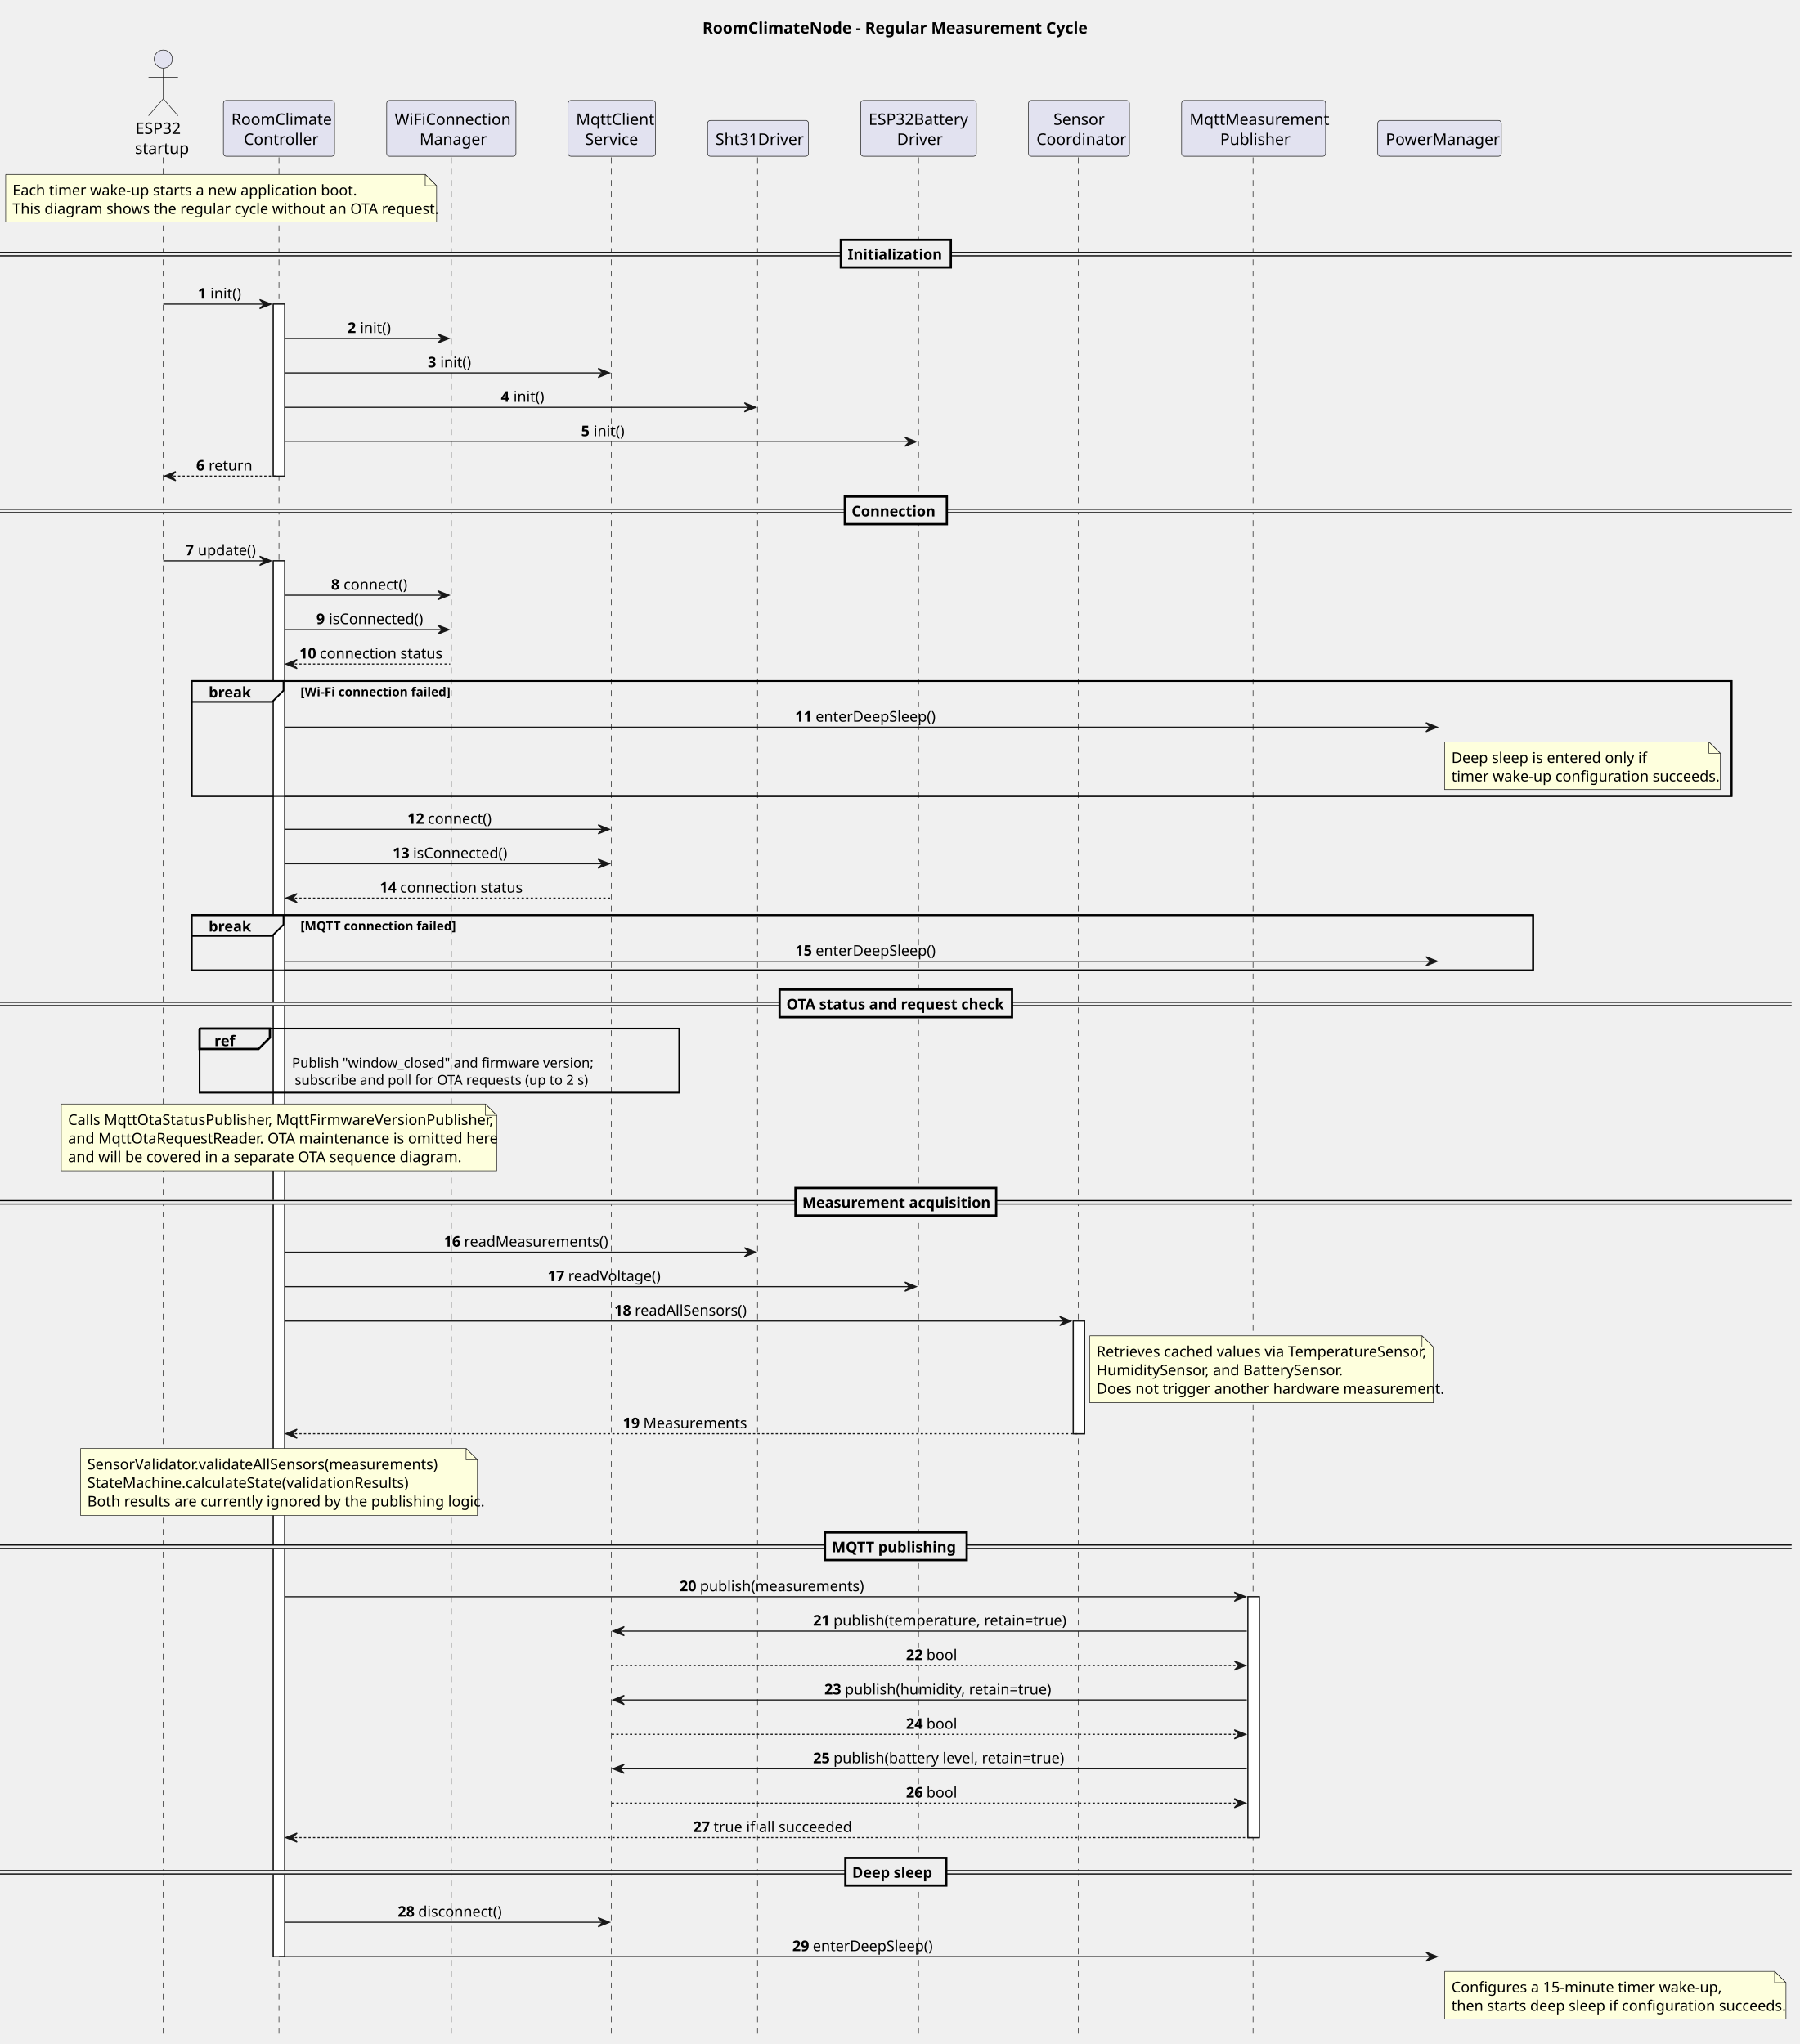
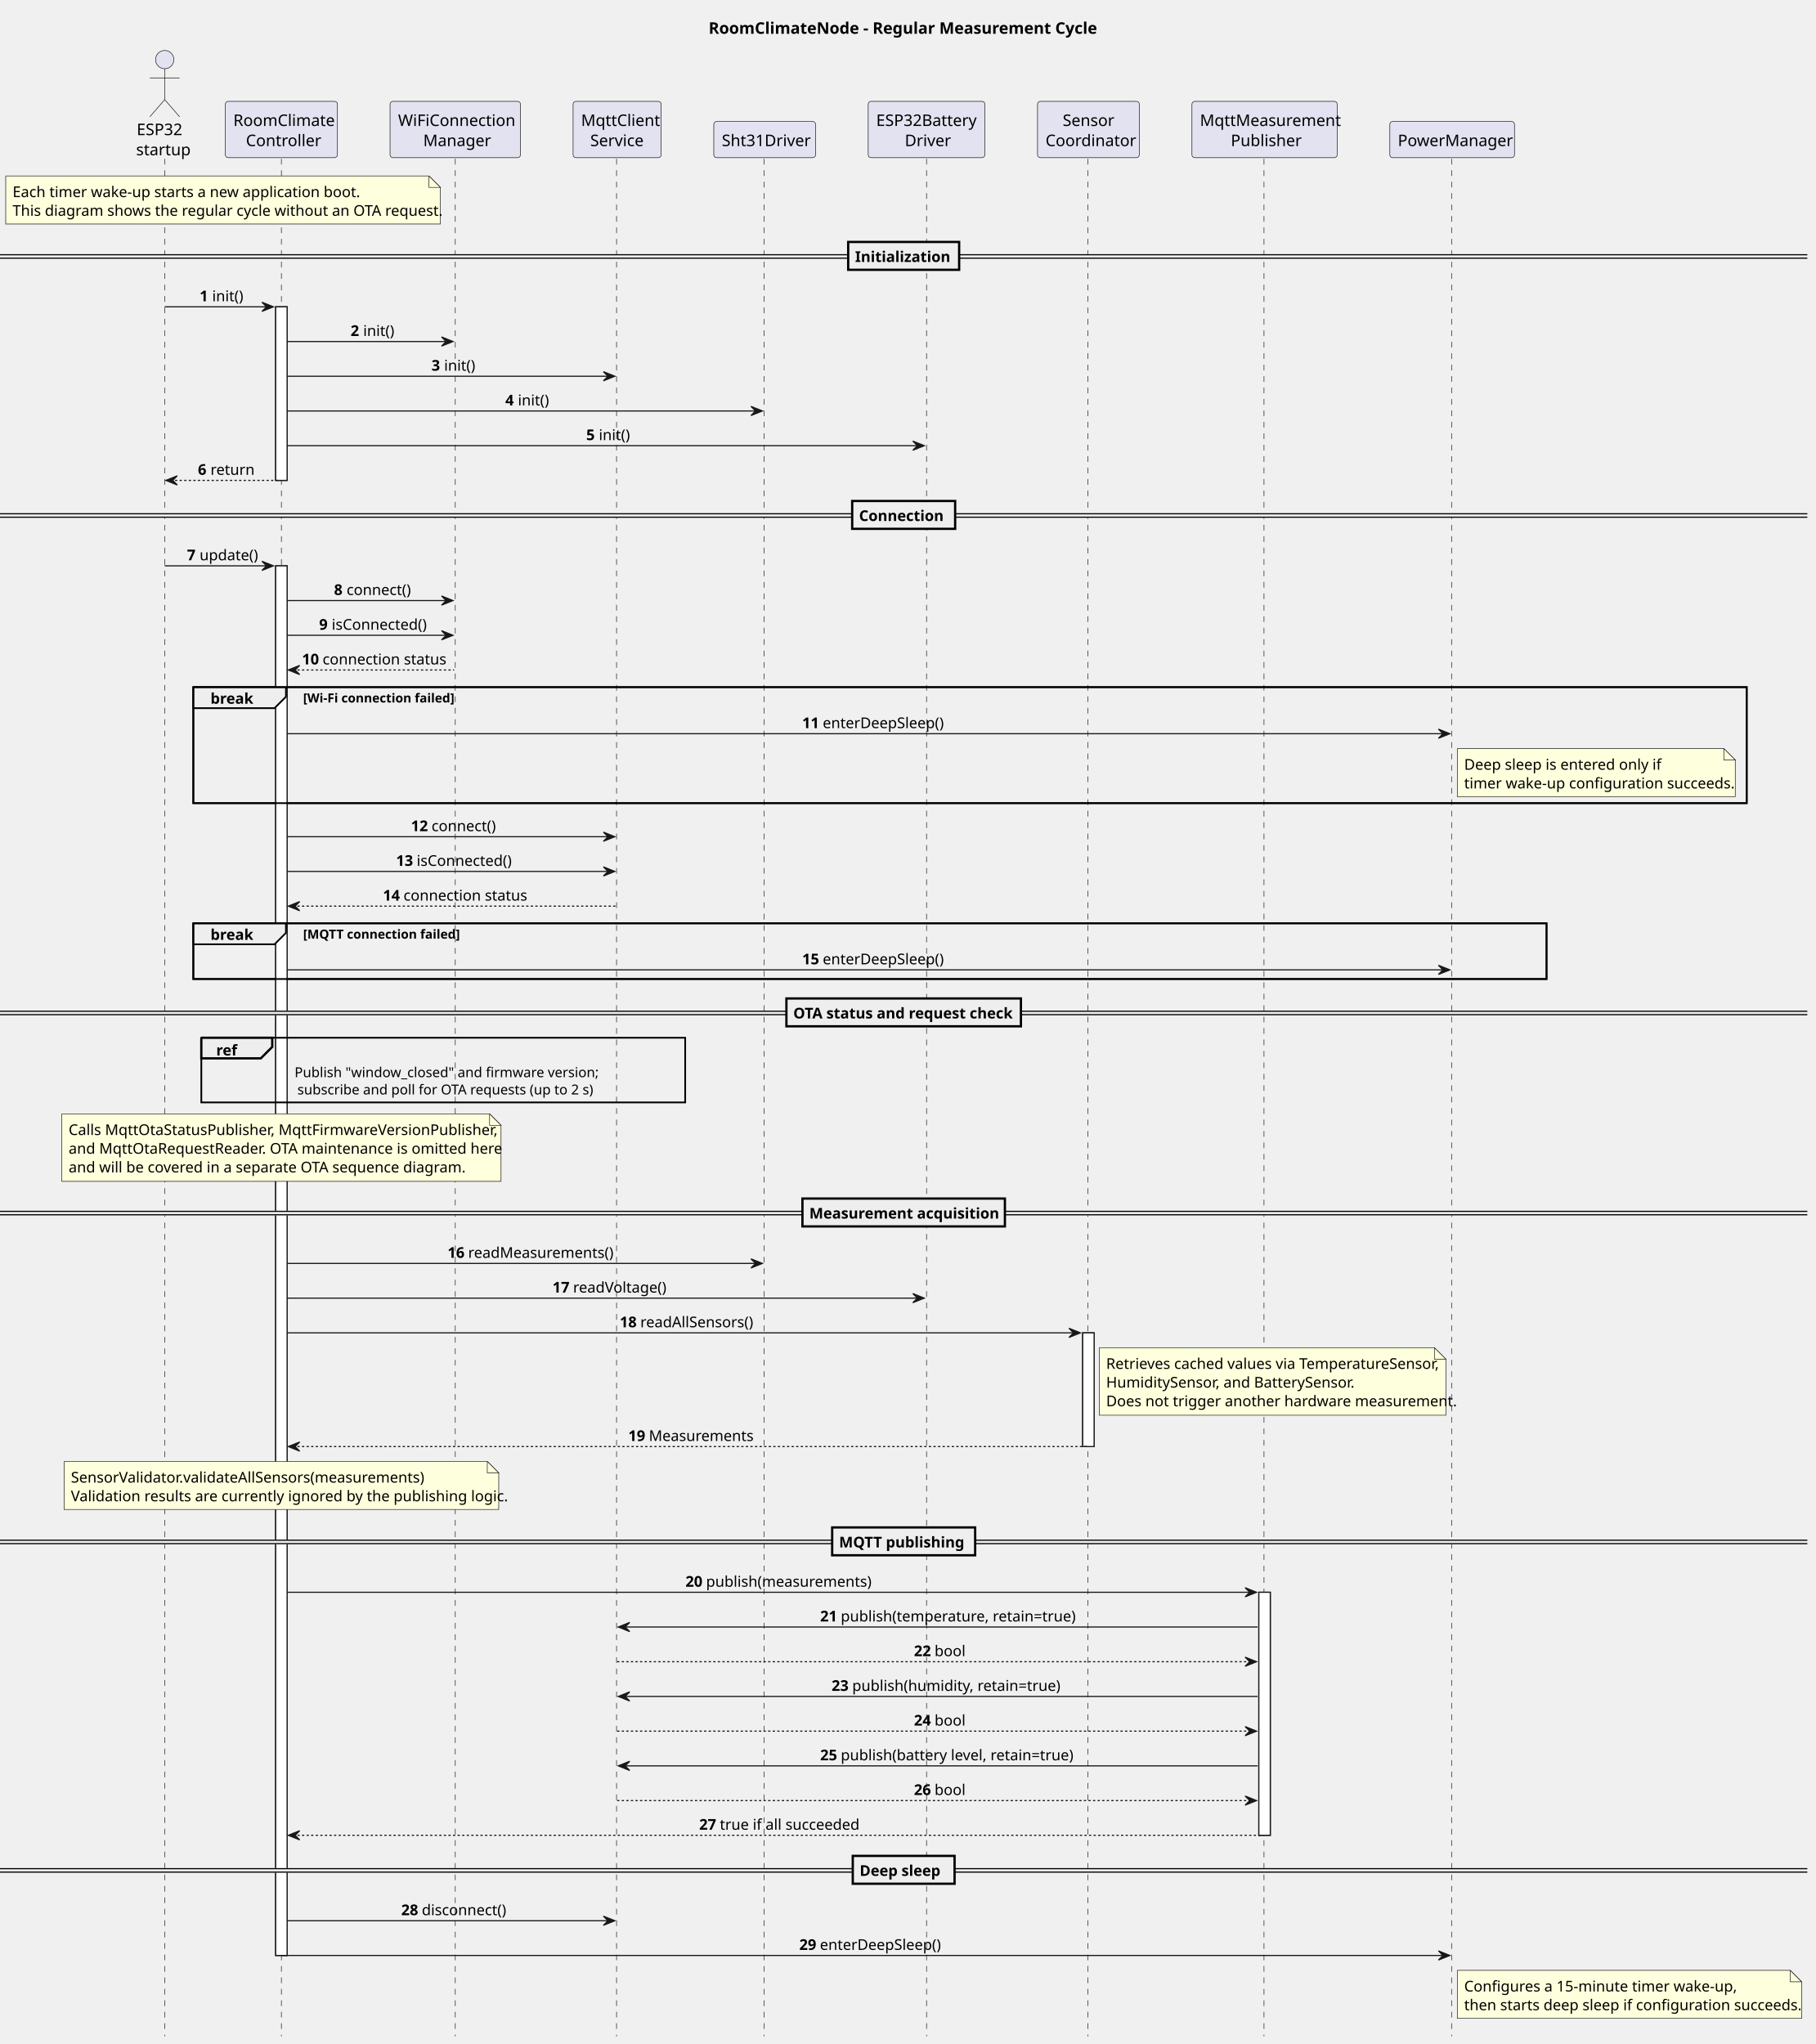
- <svg xmlns="http://www.w3.org/2000/svg" contentStyleType="text/css" height="1803px" preserveAspectRatio="none" style="width:1587px;height:1803px;background:#FFFFFF;" version="1.1" viewBox="0 0 1587 1803" width="1587px" zoomAndPan="magnify">
+ <svg xmlns="http://www.w3.org/2000/svg" contentStyleType="text/css" height="1787px" preserveAspectRatio="none" style="width:1587px;height:1787px;background:#FFFFFF;" version="1.1" viewBox="0 0 1587 1787" width="1587px" zoomAndPan="magnify">
  <defs />
  <g>
    <text fill="#000000" font-family="sans-serif" font-size="14" font-weight="bold" lengthAdjust="spacing" textLength="340" x="619.5" y="29.533">RoomClimateNode - Regular Measurement Cycle</text>
    <rect fill="#FFFFFF" height="151.758" style="stroke:#181818;stroke-width:1.0;" width="10" x="241" y="268.234" />
-     <rect fill="#FFFFFF" height="1231.25" style="stroke:#181818;stroke-width:1.0;" width="10" x="241" y="494.695" />
+     <rect fill="#FFFFFF" height="1214.898" style="stroke:#181818;stroke-width:1.0;" width="10" x="241" y="494.695" />
    <rect fill="#FFFFFF" height="99.406" style="stroke:#181818;stroke-width:1.0;" width="10" x="946.5" y="1165.266" />
-     <rect fill="#FFFFFF" height="212.461" style="stroke:#181818;stroke-width:1.0;" width="10" x="1100.5" y="1408.43" />
+     <rect fill="#FFFFFF" height="212.461" style="stroke:#181818;stroke-width:1.0;" width="10" x="1100.5" y="1392.078" />
    <rect fill="none" height="101.406" style="stroke:#000000;stroke-width:1.5;" width="1358" x="169" y="600.75" />
    <rect fill="none" height="48.703" style="stroke:#000000;stroke-width:1.5;" width="1183" x="169" y="807.211" />
-     <line style="stroke:#181818;stroke-width:0.5;stroke-dasharray:5.0,5.0;" x1="144" x2="144" y1="138.828" y2="1796.648" />
-     <line style="stroke:#181818;stroke-width:0.5;stroke-dasharray:5.0,5.0;" x1="246" x2="246" y1="138.828" y2="1796.648" />
-     <line style="stroke:#181818;stroke-width:0.5;stroke-dasharray:5.0,5.0;" x1="398" x2="398" y1="138.828" y2="1796.648" />
-     <line style="stroke:#181818;stroke-width:0.5;stroke-dasharray:5.0,5.0;" x1="539" x2="539" y1="138.828" y2="1796.648" />
-     <line style="stroke:#181818;stroke-width:0.5;stroke-dasharray:5.0,5.0;" x1="668" x2="668" y1="138.828" y2="1796.648" />
-     <line style="stroke:#181818;stroke-width:0.5;stroke-dasharray:5.0,5.0;" x1="810" x2="810" y1="138.828" y2="1796.648" />
-     <line style="stroke:#181818;stroke-width:0.5;stroke-dasharray:5.0,5.0;" x1="951" x2="951" y1="138.828" y2="1796.648" />
-     <line style="stroke:#181818;stroke-width:0.5;stroke-dasharray:5.0,5.0;" x1="1105" x2="1105" y1="138.828" y2="1796.648" />
-     <line style="stroke:#181818;stroke-width:0.5;stroke-dasharray:5.0,5.0;" x1="1269" x2="1269" y1="138.828" y2="1796.648" />
+     <line style="stroke:#181818;stroke-width:0.5;stroke-dasharray:5.0,5.0;" x1="144" x2="144" y1="138.828" y2="1780.297" />
+     <line style="stroke:#181818;stroke-width:0.5;stroke-dasharray:5.0,5.0;" x1="246" x2="246" y1="138.828" y2="1780.297" />
+     <line style="stroke:#181818;stroke-width:0.5;stroke-dasharray:5.0,5.0;" x1="398" x2="398" y1="138.828" y2="1780.297" />
+     <line style="stroke:#181818;stroke-width:0.5;stroke-dasharray:5.0,5.0;" x1="539" x2="539" y1="138.828" y2="1780.297" />
+     <line style="stroke:#181818;stroke-width:0.5;stroke-dasharray:5.0,5.0;" x1="668" x2="668" y1="138.828" y2="1780.297" />
+     <line style="stroke:#181818;stroke-width:0.5;stroke-dasharray:5.0,5.0;" x1="810" x2="810" y1="138.828" y2="1780.297" />
+     <line style="stroke:#181818;stroke-width:0.5;stroke-dasharray:5.0,5.0;" x1="951" x2="951" y1="138.828" y2="1780.297" />
+     <line style="stroke:#181818;stroke-width:0.5;stroke-dasharray:5.0,5.0;" x1="1105" x2="1105" y1="138.828" y2="1780.297" />
+     <line style="stroke:#181818;stroke-width:0.5;stroke-dasharray:5.0,5.0;" x1="1269" x2="1269" y1="138.828" y2="1780.297" />
    <text fill="#000000" font-family="sans-serif" font-size="14" lengthAdjust="spacing" textLength="43" x="119.5" y="118.143">ESP32</text>
    <text fill="#000000" font-family="sans-serif" font-size="14" lengthAdjust="spacing" textLength="44" x="119" y="135.752">startup</text>
    <ellipse cx="144" cy="52.109" fill="#E2E2F0" rx="8" ry="8" style="stroke:#181818;stroke-width:0.5;" />
    <path d="M144,60.109 L144,87.109 M131,68.109 L157,68.109 M144,87.109 L131,102.109 M144,87.109 L157,102.109 " fill="none" style="stroke:#181818;stroke-width:0.5;" />
    <rect fill="#E2E2F0" height="49.219" rx="2.5" ry="2.5" style="stroke:#181818;stroke-width:0.5;" width="98" x="197" y="88.609" />
    <text fill="#000000" font-family="sans-serif" font-size="14" lengthAdjust="spacing" textLength="84" x="204" y="110.143">RoomClimate</text>
    <text fill="#000000" font-family="sans-serif" font-size="14" lengthAdjust="spacing" textLength="62" x="215" y="127.752">Controller</text>
    <rect fill="#E2E2F0" height="49.219" rx="2.5" ry="2.5" style="stroke:#181818;stroke-width:0.5;" width="114" x="341" y="88.609" />
    <text fill="#000000" font-family="sans-serif" font-size="14" lengthAdjust="spacing" textLength="100" x="348" y="110.143">WiFiConnection</text>
    <text fill="#000000" font-family="sans-serif" font-size="14" lengthAdjust="spacing" textLength="56" x="370" y="127.752">Manager</text>
    <rect fill="#E2E2F0" height="49.219" rx="2.5" ry="2.5" style="stroke:#181818;stroke-width:0.5;" width="77" x="501" y="88.609" />
    <text fill="#000000" font-family="sans-serif" font-size="14" lengthAdjust="spacing" textLength="63" x="508" y="110.143">MqttClient</text>
    <text fill="#000000" font-family="sans-serif" font-size="14" lengthAdjust="spacing" textLength="47" x="516" y="127.752">Service</text>
    <rect fill="#E2E2F0" height="31.609" rx="2.5" ry="2.5" style="stroke:#181818;stroke-width:0.5;" width="89" x="624" y="106.219" />
    <text fill="#000000" font-family="sans-serif" font-size="14" lengthAdjust="spacing" textLength="75" x="631" y="127.752">Sht31Driver</text>
    <rect fill="#E2E2F0" height="49.219" rx="2.5" ry="2.5" style="stroke:#181818;stroke-width:0.5;" width="102" x="759" y="88.609" />
    <text fill="#000000" font-family="sans-serif" font-size="14" lengthAdjust="spacing" textLength="88" x="766" y="110.143">ESP32Battery</text>
    <text fill="#000000" font-family="sans-serif" font-size="14" lengthAdjust="spacing" textLength="38" x="791" y="127.752">Driver</text>
    <rect fill="#E2E2F0" height="49.219" rx="2.5" ry="2.5" style="stroke:#181818;stroke-width:0.5;" width="89" x="907" y="88.609" />
    <text fill="#000000" font-family="sans-serif" font-size="14" lengthAdjust="spacing" textLength="45" x="929" y="110.143">Sensor</text>
    <text fill="#000000" font-family="sans-serif" font-size="14" lengthAdjust="spacing" textLength="75" x="914" y="127.752">Coordinator</text>
    <rect fill="#E2E2F0" height="49.219" rx="2.5" ry="2.5" style="stroke:#181818;stroke-width:0.5;" width="127" x="1042" y="88.609" />
    <text fill="#000000" font-family="sans-serif" font-size="14" lengthAdjust="spacing" textLength="113" x="1049" y="110.143">MqttMeasurement</text>
    <text fill="#000000" font-family="sans-serif" font-size="14" lengthAdjust="spacing" textLength="59" x="1076" y="127.752">Publisher</text>
    <rect fill="#E2E2F0" height="31.609" rx="2.5" ry="2.5" style="stroke:#181818;stroke-width:0.5;" width="109" x="1215" y="106.219" />
    <text fill="#000000" font-family="sans-serif" font-size="14" lengthAdjust="spacing" textLength="95" x="1222" y="127.752">PowerManager</text>
    <rect fill="#FFFFFF" height="151.758" style="stroke:#181818;stroke-width:1.0;" width="10" x="241" y="268.234" />
-     <rect fill="#FFFFFF" height="1231.25" style="stroke:#181818;stroke-width:1.0;" width="10" x="241" y="494.695" />
+     <rect fill="#FFFFFF" height="1214.898" style="stroke:#181818;stroke-width:1.0;" width="10" x="241" y="494.695" />
    <rect fill="#FFFFFF" height="99.406" style="stroke:#181818;stroke-width:1.0;" width="10" x="946.5" y="1165.266" />
-     <rect fill="#FFFFFF" height="212.461" style="stroke:#181818;stroke-width:1.0;" width="10" x="1100.5" y="1408.43" />
+     <rect fill="#FFFFFF" height="212.461" style="stroke:#181818;stroke-width:1.0;" width="10" x="1100.5" y="1392.078" />
    <path d="M5,153.828 L5,195.828 L385,195.828 L385,163.828 L375,153.828 L5,153.828 " fill="#FEFFDD" style="stroke:#181818;stroke-width:0.5;" />
    <path d="M375,153.828 L375,163.828 L385,163.828 L375,153.828 " fill="#FEFFDD" style="stroke:#181818;stroke-width:0.5;" />
    <text fill="#000000" font-family="sans-serif" font-size="13" lengthAdjust="spacing" textLength="289" x="11" y="172.323">Each timer wake-up starts a new application boot.</text>
    <text fill="#000000" font-family="sans-serif" font-size="13" lengthAdjust="spacing" textLength="359" x="11" y="188.675">This diagram shows the regular cycle without an OTA request.</text>
    <rect fill="#EEEEEE" height="3" style="stroke:#EEEEEE;stroke-width:1.0;" width="1580" x="0" y="222.707" />
    <line style="stroke:#000000;stroke-width:1.0;" x1="0" x2="1580" y1="222.707" y2="222.707" />
    <line style="stroke:#000000;stroke-width:1.0;" x1="0" x2="1580" y1="225.707" y2="225.707" />
    <rect fill="#EEEEEE" height="24.352" style="stroke:#000000;stroke-width:2.0;" width="97" x="741.5" y="211.531" />
    <text fill="#000000" font-family="sans-serif" font-size="13" font-weight="bold" lengthAdjust="spacing" textLength="79" x="747.5" y="229.026">Initialization</text>
    <polygon fill="#181818" points="229,264.234,239,268.234,229,272.234,233,268.234" style="stroke:#181818;stroke-width:1.0;" />
    <line style="stroke:#181818;stroke-width:1.0;" x1="144" x2="235" y1="268.234" y2="268.234" />
    <text fill="#000000" font-family="sans-serif" font-size="13" font-weight="bold" lengthAdjust="spacing" textLength="7" x="174.5" y="263.378">1</text>
    <text fill="#000000" font-family="sans-serif" font-size="13" lengthAdjust="spacing" textLength="25" x="185.5" y="263.378">init()</text>
    <polygon fill="#181818" points="386,294.586,396,298.586,386,302.586,390,298.586" style="stroke:#181818;stroke-width:1.0;" />
    <line style="stroke:#181818;stroke-width:1.0;" x1="251" x2="392" y1="298.586" y2="298.586" />
    <text fill="#000000" font-family="sans-serif" font-size="13" font-weight="bold" lengthAdjust="spacing" textLength="7" x="306.5" y="293.729">2</text>
    <text fill="#000000" font-family="sans-serif" font-size="13" lengthAdjust="spacing" textLength="25" x="317.5" y="293.729">init()</text>
    <polygon fill="#181818" points="527.5,324.938,537.5,328.938,527.5,332.938,531.5,328.938" style="stroke:#181818;stroke-width:1.0;" />
    <line style="stroke:#181818;stroke-width:1.0;" x1="251" x2="533.5" y1="328.938" y2="328.938" />
    <text fill="#000000" font-family="sans-serif" font-size="13" font-weight="bold" lengthAdjust="spacing" textLength="7" x="377.25" y="324.081">3</text>
    <text fill="#000000" font-family="sans-serif" font-size="13" lengthAdjust="spacing" textLength="25" x="388.25" y="324.081">init()</text>
    <polygon fill="#181818" points="656.5,355.289,666.5,359.289,656.5,363.289,660.5,359.289" style="stroke:#181818;stroke-width:1.0;" />
    <line style="stroke:#181818;stroke-width:1.0;" x1="251" x2="662.5" y1="359.289" y2="359.289" />
    <text fill="#000000" font-family="sans-serif" font-size="13" font-weight="bold" lengthAdjust="spacing" textLength="7" x="441.75" y="354.433">4</text>
    <text fill="#000000" font-family="sans-serif" font-size="13" lengthAdjust="spacing" textLength="25" x="452.75" y="354.433">init()</text>
    <polygon fill="#181818" points="798,385.641,808,389.641,798,393.641,802,389.641" style="stroke:#181818;stroke-width:1.0;" />
    <line style="stroke:#181818;stroke-width:1.0;" x1="251" x2="804" y1="389.641" y2="389.641" />
    <text fill="#000000" font-family="sans-serif" font-size="13" font-weight="bold" lengthAdjust="spacing" textLength="7" x="512.5" y="384.784">5</text>
    <text fill="#000000" font-family="sans-serif" font-size="13" lengthAdjust="spacing" textLength="25" x="523.5" y="384.784">init()</text>
    <polygon fill="#181818" points="155,415.992,145,419.992,155,423.992,151,419.992" style="stroke:#181818;stroke-width:1.0;" />
    <line style="stroke:#181818;stroke-width:1.0;stroke-dasharray:2.0,2.0;" x1="149" x2="245" y1="419.992" y2="419.992" />
    <text fill="#000000" font-family="sans-serif" font-size="13" font-weight="bold" lengthAdjust="spacing" textLength="7" x="173" y="415.136">6</text>
    <text fill="#000000" font-family="sans-serif" font-size="13" lengthAdjust="spacing" textLength="33" x="184" y="415.136">return</text>
    <rect fill="#EEEEEE" height="3" style="stroke:#EEEEEE;stroke-width:1.0;" width="1580" x="0" y="449.168" />
    <line style="stroke:#000000;stroke-width:1.0;" x1="0" x2="1580" y1="449.168" y2="449.168" />
    <line style="stroke:#000000;stroke-width:1.0;" x1="0" x2="1580" y1="452.168" y2="452.168" />
    <rect fill="#EEEEEE" height="24.352" style="stroke:#000000;stroke-width:2.0;" width="90" x="745" y="437.992" />
    <text fill="#000000" font-family="sans-serif" font-size="13" font-weight="bold" lengthAdjust="spacing" textLength="72" x="751" y="455.487">Connection</text>
    <polygon fill="#181818" points="229,490.695,239,494.695,229,498.695,233,494.695" style="stroke:#181818;stroke-width:1.0;" />
    <line style="stroke:#181818;stroke-width:1.0;" x1="144" x2="235" y1="494.695" y2="494.695" />
    <text fill="#000000" font-family="sans-serif" font-size="13" font-weight="bold" lengthAdjust="spacing" textLength="7" x="163.5" y="489.839">7</text>
    <text fill="#000000" font-family="sans-serif" font-size="13" lengthAdjust="spacing" textLength="47" x="174.5" y="489.839">update()</text>
    <polygon fill="#181818" points="386,521.047,396,525.047,386,529.047,390,525.047" style="stroke:#181818;stroke-width:1.0;" />
    <line style="stroke:#181818;stroke-width:1.0;" x1="251" x2="392" y1="525.047" y2="525.047" />
    <text fill="#000000" font-family="sans-serif" font-size="13" font-weight="bold" lengthAdjust="spacing" textLength="7" x="292" y="520.19">8</text>
    <text fill="#000000" font-family="sans-serif" font-size="13" lengthAdjust="spacing" textLength="54" x="303" y="520.19">connect()</text>
    <polygon fill="#181818" points="386,551.398,396,555.398,386,559.398,390,555.398" style="stroke:#181818;stroke-width:1.0;" />
    <line style="stroke:#181818;stroke-width:1.0;" x1="251" x2="392" y1="555.398" y2="555.398" />
    <text fill="#000000" font-family="sans-serif" font-size="13" font-weight="bold" lengthAdjust="spacing" textLength="7" x="279" y="550.542">9</text>
    <text fill="#000000" font-family="sans-serif" font-size="13" lengthAdjust="spacing" textLength="80" x="290" y="550.542">isConnected()</text>
    <polygon fill="#181818" points="262,581.75,252,585.75,262,589.75,258,585.75" style="stroke:#181818;stroke-width:1.0;" />
    <line style="stroke:#181818;stroke-width:1.0;stroke-dasharray:2.0,2.0;" x1="256" x2="397" y1="585.75" y2="585.75" />
    <text fill="#000000" font-family="sans-serif" font-size="13" font-weight="bold" lengthAdjust="spacing" textLength="14" x="264" y="580.894">10</text>
    <text fill="#000000" font-family="sans-serif" font-size="13" lengthAdjust="spacing" textLength="103" x="282" y="580.894">connection status</text>
    <path d="M169,600.75 L250,600.75 L250,609.102 L240,619.102 L169,619.102 L169,600.75 " fill="#EEEEEE" style="stroke:#000000;stroke-width:1.5;" />
    <rect fill="none" height="101.406" style="stroke:#000000;stroke-width:1.5;" width="1358" x="169" y="600.75" />
    <text fill="#000000" font-family="sans-serif" font-size="13" font-weight="bold" lengthAdjust="spacing" textLength="36" x="184" y="615.245">break</text>
    <text fill="#000000" font-family="sans-serif" font-size="11" font-weight="bold" lengthAdjust="spacing" textLength="131" x="265" y="614.169">[Wi-Fi connection failed]</text>
    <polygon fill="#181818" points="1257.5,637.453,1267.5,641.453,1257.5,645.453,1261.5,641.453" style="stroke:#181818;stroke-width:1.0;" />
    <line style="stroke:#181818;stroke-width:1.0;" x1="251" x2="1263.5" y1="641.453" y2="641.453" />
    <text fill="#000000" font-family="sans-serif" font-size="13" font-weight="bold" lengthAdjust="spacing" textLength="14" x="701.25" y="636.597">11</text>
    <text fill="#000000" font-family="sans-serif" font-size="13" lengthAdjust="spacing" textLength="100" x="719.25" y="636.597">enterDeepSleep()</text>
    <path d="M1274,654.453 L1274,696.453 L1517,696.453 L1517,664.453 L1507,654.453 L1274,654.453 " fill="#FEFFDD" style="stroke:#181818;stroke-width:0.5;" />
    <path d="M1507,654.453 L1507,664.453 L1517,664.453 L1507,654.453 " fill="#FEFFDD" style="stroke:#181818;stroke-width:0.5;" />
    <text fill="#000000" font-family="sans-serif" font-size="13" lengthAdjust="spacing" textLength="164" x="1280" y="672.948">Deep sleep is entered only if</text>
    <text fill="#000000" font-family="sans-serif" font-size="13" lengthAdjust="spacing" textLength="222" x="1280" y="689.3">timer wake-up configuration succeeds.</text>
    <polygon fill="#181818" points="527.5,727.508,537.5,731.508,527.5,735.508,531.5,731.508" style="stroke:#181818;stroke-width:1.0;" />
    <line style="stroke:#181818;stroke-width:1.0;" x1="251" x2="533.5" y1="731.508" y2="731.508" />
    <text fill="#000000" font-family="sans-serif" font-size="13" font-weight="bold" lengthAdjust="spacing" textLength="14" x="359.25" y="726.651">12</text>
    <text fill="#000000" font-family="sans-serif" font-size="13" lengthAdjust="spacing" textLength="54" x="377.25" y="726.651">connect()</text>
    <polygon fill="#181818" points="527.5,757.859,537.5,761.859,527.5,765.859,531.5,761.859" style="stroke:#181818;stroke-width:1.0;" />
    <line style="stroke:#181818;stroke-width:1.0;" x1="251" x2="533.5" y1="761.859" y2="761.859" />
    <text fill="#000000" font-family="sans-serif" font-size="13" font-weight="bold" lengthAdjust="spacing" textLength="14" x="346.25" y="757.003">13</text>
    <text fill="#000000" font-family="sans-serif" font-size="13" lengthAdjust="spacing" textLength="80" x="364.25" y="757.003">isConnected()</text>
    <polygon fill="#181818" points="262,788.211,252,792.211,262,796.211,258,792.211" style="stroke:#181818;stroke-width:1.0;" />
    <line style="stroke:#181818;stroke-width:1.0;stroke-dasharray:2.0,2.0;" x1="256" x2="538.5" y1="792.211" y2="792.211" />
    <text fill="#000000" font-family="sans-serif" font-size="13" font-weight="bold" lengthAdjust="spacing" textLength="14" x="334.75" y="787.355">14</text>
    <text fill="#000000" font-family="sans-serif" font-size="13" lengthAdjust="spacing" textLength="103" x="352.75" y="787.355">connection status</text>
    <path d="M169,807.211 L250,807.211 L250,815.562 L240,825.562 L169,825.562 L169,807.211 " fill="#EEEEEE" style="stroke:#000000;stroke-width:1.5;" />
    <rect fill="none" height="48.703" style="stroke:#000000;stroke-width:1.5;" width="1183" x="169" y="807.211" />
    <text fill="#000000" font-family="sans-serif" font-size="13" font-weight="bold" lengthAdjust="spacing" textLength="36" x="184" y="821.706">break</text>
    <text fill="#000000" font-family="sans-serif" font-size="11" font-weight="bold" lengthAdjust="spacing" textLength="137" x="265" y="820.63">[MQTT connection failed]</text>
    <polygon fill="#181818" points="1257.5,843.914,1267.5,847.914,1257.5,851.914,1261.5,847.914" style="stroke:#181818;stroke-width:1.0;" />
    <line style="stroke:#181818;stroke-width:1.0;" x1="251" x2="1263.5" y1="847.914" y2="847.914" />
    <text fill="#000000" font-family="sans-serif" font-size="13" font-weight="bold" lengthAdjust="spacing" textLength="14" x="701.25" y="843.058">15</text>
    <text fill="#000000" font-family="sans-serif" font-size="13" lengthAdjust="spacing" textLength="100" x="719.25" y="843.058">enterDeepSleep()</text>
    <rect fill="#EEEEEE" height="3" style="stroke:#EEEEEE;stroke-width:1.0;" width="1580" x="0" y="884.09" />
    <line style="stroke:#000000;stroke-width:1.0;" x1="0" x2="1580" y1="884.09" y2="884.09" />
    <line style="stroke:#000000;stroke-width:1.0;" x1="0" x2="1580" y1="887.09" y2="887.09" />
    <rect fill="#EEEEEE" height="24.352" style="stroke:#000000;stroke-width:2.0;" width="205" x="687.5" y="872.914" />
    <text fill="#000000" font-family="sans-serif" font-size="13" font-weight="bold" lengthAdjust="spacing" textLength="187" x="693.5" y="890.409">OTA status and request check</text>
    <rect fill="none" height="56.539" style="stroke:#000000;stroke-width:1.5;" width="423" x="176" y="907.266" />
    <path d="M176,907.266 L238,907.266 L238,915.266 L228,925.266 L176,925.266 L176,907.266 " fill="#EEEEEE" style="stroke:#000000;stroke-width:2.0;" />
    <text fill="#000000" font-family="sans-serif" font-size="13" font-weight="bold" lengthAdjust="spacing" textLength="17" x="189" y="922.761">ref</text>
    <text fill="#000000" font-family="sans-serif" font-size="12" lengthAdjust="spacing" textLength="260" x="257.5" y="941.723">Publish "window_closed" and firmware version;</text>
    <text fill="#000000" font-family="sans-serif" font-size="12" lengthAdjust="spacing" textLength="255" x="260" y="956.816">subscribe and poll for OTA requests (up to 2 s)</text>
    <path d="M54,973.805 L54,1032.805 L438,1032.805 L438,983.805 L428,973.805 L54,973.805 " fill="#FEFFDD" style="stroke:#181818;stroke-width:0.5;" />
    <path d="M428,973.805 L428,983.805 L438,983.805 L428,973.805 " fill="#FEFFDD" style="stroke:#181818;stroke-width:0.5;" />
    <text fill="#000000" font-family="sans-serif" font-size="13" lengthAdjust="spacing" textLength="361" x="60" y="992.3">Calls MqttOtaStatusPublisher, MqttFirmwareVersionPublisher,</text>
    <text fill="#000000" font-family="sans-serif" font-size="13" lengthAdjust="spacing" textLength="363" x="60" y="1008.651">and MqttOtaRequestReader. OTA maintenance is omitted here</text>
    <text fill="#000000" font-family="sans-serif" font-size="13" lengthAdjust="spacing" textLength="332" x="60" y="1025.003">and will be covered in a separate OTA sequence diagram.</text>
    <rect fill="#EEEEEE" height="3" style="stroke:#EEEEEE;stroke-width:1.0;" width="1580" x="0" y="1059.035" />
    <line style="stroke:#000000;stroke-width:1.0;" x1="0" x2="1580" y1="1059.035" y2="1059.035" />
    <line style="stroke:#000000;stroke-width:1.0;" x1="0" x2="1580" y1="1062.035" y2="1062.035" />
    <rect fill="#EEEEEE" height="24.352" style="stroke:#000000;stroke-width:2.0;" width="177" x="701.5" y="1047.859" />
    <text fill="#000000" font-family="sans-serif" font-size="13" font-weight="bold" lengthAdjust="spacing" textLength="159" x="707.5" y="1065.354">Measurement acquisition</text>
    <polygon fill="#181818" points="656.5,1100.562,666.5,1104.562,656.5,1108.562,660.5,1104.562" style="stroke:#181818;stroke-width:1.0;" />
    <line style="stroke:#181818;stroke-width:1.0;" x1="251" x2="662.5" y1="1104.562" y2="1104.562" />
    <text fill="#000000" font-family="sans-serif" font-size="13" font-weight="bold" lengthAdjust="spacing" textLength="14" x="391.25" y="1099.706">16</text>
    <text fill="#000000" font-family="sans-serif" font-size="13" lengthAdjust="spacing" textLength="119" x="409.25" y="1099.706">readMeasurements()</text>
    <polygon fill="#181818" points="798,1130.914,808,1134.914,798,1138.914,802,1134.914" style="stroke:#181818;stroke-width:1.0;" />
    <line style="stroke:#181818;stroke-width:1.0;" x1="251" x2="804" y1="1134.914" y2="1134.914" />
    <text fill="#000000" font-family="sans-serif" font-size="13" font-weight="bold" lengthAdjust="spacing" textLength="14" x="483" y="1130.058">17</text>
    <text fill="#000000" font-family="sans-serif" font-size="13" lengthAdjust="spacing" textLength="77" x="501" y="1130.058">readVoltage()</text>
    <polygon fill="#181818" points="934.5,1161.266,944.5,1165.266,934.5,1169.266,938.5,1165.266" style="stroke:#181818;stroke-width:1.0;" />
    <line style="stroke:#181818;stroke-width:1.0;" x1="251" x2="940.5" y1="1165.266" y2="1165.266" />
    <text fill="#000000" font-family="sans-serif" font-size="13" font-weight="bold" lengthAdjust="spacing" textLength="14" x="541.75" y="1160.409">18</text>
    <text fill="#000000" font-family="sans-serif" font-size="13" lengthAdjust="spacing" textLength="96" x="559.75" y="1160.409">readAllSensors()</text>
    <path d="M961,1178.266 L961,1237.266 L1264,1237.266 L1264,1188.266 L1254,1178.266 L961,1178.266 " fill="#FEFFDD" style="stroke:#181818;stroke-width:0.5;" />
    <path d="M1254,1178.266 L1254,1188.266 L1264,1188.266 L1254,1178.266 " fill="#FEFFDD" style="stroke:#181818;stroke-width:0.5;" />
    <text fill="#000000" font-family="sans-serif" font-size="13" lengthAdjust="spacing" textLength="279" x="967" y="1196.761">Retrieves cached values via TemperatureSensor,</text>
    <text fill="#000000" font-family="sans-serif" font-size="13" lengthAdjust="spacing" textLength="212" x="967" y="1213.112">HumiditySensor, and BatterySensor.</text>
    <text fill="#000000" font-family="sans-serif" font-size="13" lengthAdjust="spacing" textLength="282" x="967" y="1229.464">Does not trigger another hardware measurement.</text>
    <polygon fill="#181818" points="262,1260.672,252,1264.672,262,1268.672,258,1264.672" style="stroke:#181818;stroke-width:1.0;" />
    <line style="stroke:#181818;stroke-width:1.0;stroke-dasharray:2.0,2.0;" x1="256" x2="950.5" y1="1264.672" y2="1264.672" />
    <text fill="#000000" font-family="sans-serif" font-size="13" font-weight="bold" lengthAdjust="spacing" textLength="14" x="549.25" y="1259.815">19</text>
    <text fill="#000000" font-family="sans-serif" font-size="13" lengthAdjust="spacing" textLength="86" x="567.25" y="1259.815">Measurements</text>
-     <path d="M71,1277.672 L71,1336.672 L421,1336.672 L421,1287.672 L411,1277.672 L71,1277.672 " fill="#FEFFDD" style="stroke:#181818;stroke-width:0.5;" />
-     <path d="M411,1277.672 L411,1287.672 L421,1287.672 L411,1277.672 " fill="#FEFFDD" style="stroke:#181818;stroke-width:0.5;" />
-     <text fill="#000000" font-family="sans-serif" font-size="13" lengthAdjust="spacing" textLength="296" x="77" y="1296.167">SensorValidator.validateAllSensors(measurements)</text>
-     <text fill="#000000" font-family="sans-serif" font-size="13" lengthAdjust="spacing" textLength="272" x="77" y="1312.519">StateMachine.calculateState(validationResults)</text>
-     <text fill="#000000" font-family="sans-serif" font-size="13" lengthAdjust="spacing" textLength="329" x="77" y="1328.87">Both results are currently ignored by the publishing logic.</text>
-     <rect fill="#EEEEEE" height="3" style="stroke:#EEEEEE;stroke-width:1.0;" width="1580" x="0" y="1362.902" />
-     <line style="stroke:#000000;stroke-width:1.0;" x1="0" x2="1580" y1="1362.902" y2="1362.902" />
-     <line style="stroke:#000000;stroke-width:1.0;" x1="0" x2="1580" y1="1365.902" y2="1365.902" />
-     <rect fill="#EEEEEE" height="24.352" style="stroke:#000000;stroke-width:2.0;" width="125" x="727.5" y="1351.727" />
-     <text fill="#000000" font-family="sans-serif" font-size="13" font-weight="bold" lengthAdjust="spacing" textLength="107" x="733.5" y="1369.222">MQTT publishing</text>
-     <polygon fill="#181818" points="1088.5,1404.43,1098.5,1408.43,1088.5,1412.43,1092.5,1408.43" style="stroke:#181818;stroke-width:1.0;" />
-     <line style="stroke:#181818;stroke-width:1.0;" x1="251" x2="1094.5" y1="1408.43" y2="1408.43" />
-     <text fill="#000000" font-family="sans-serif" font-size="13" font-weight="bold" lengthAdjust="spacing" textLength="14" x="599.25" y="1403.573">20</text>
-     <text fill="#000000" font-family="sans-serif" font-size="13" lengthAdjust="spacing" textLength="135" x="617.25" y="1403.573">publish(measurements)</text>
-     <polygon fill="#181818" points="550.5,1434.781,540.5,1438.781,550.5,1442.781,546.5,1438.781" style="stroke:#181818;stroke-width:1.0;" />
-     <line style="stroke:#181818;stroke-width:1.0;" x1="544.5" x2="1099.5" y1="1438.781" y2="1438.781" />
-     <text fill="#000000" font-family="sans-serif" font-size="13" font-weight="bold" lengthAdjust="spacing" textLength="14" x="717" y="1433.925">21</text>
-     <text fill="#000000" font-family="sans-serif" font-size="13" lengthAdjust="spacing" textLength="188" x="735" y="1433.925">publish(temperature, retain=true)</text>
-     <polygon fill="#181818" points="1088.5,1465.133,1098.5,1469.133,1088.5,1473.133,1092.5,1469.133" style="stroke:#181818;stroke-width:1.0;" />
-     <line style="stroke:#181818;stroke-width:1.0;stroke-dasharray:2.0,2.0;" x1="539.5" x2="1094.5" y1="1469.133" y2="1469.133" />
-     <text fill="#000000" font-family="sans-serif" font-size="13" font-weight="bold" lengthAdjust="spacing" textLength="14" x="799" y="1464.276">22</text>
-     <text fill="#000000" font-family="sans-serif" font-size="13" lengthAdjust="spacing" textLength="24" x="817" y="1464.276">bool</text>
-     <polygon fill="#181818" points="550.5,1495.484,540.5,1499.484,550.5,1503.484,546.5,1499.484" style="stroke:#181818;stroke-width:1.0;" />
-     <line style="stroke:#181818;stroke-width:1.0;" x1="544.5" x2="1099.5" y1="1499.484" y2="1499.484" />
-     <text fill="#000000" font-family="sans-serif" font-size="13" font-weight="bold" lengthAdjust="spacing" textLength="14" x="727" y="1494.628">23</text>
-     <text fill="#000000" font-family="sans-serif" font-size="13" lengthAdjust="spacing" textLength="168" x="745" y="1494.628">publish(humidity, retain=true)</text>
-     <polygon fill="#181818" points="1088.5,1525.836,1098.5,1529.836,1088.5,1533.836,1092.5,1529.836" style="stroke:#181818;stroke-width:1.0;" />
-     <line style="stroke:#181818;stroke-width:1.0;stroke-dasharray:2.0,2.0;" x1="539.5" x2="1094.5" y1="1529.836" y2="1529.836" />
-     <text fill="#000000" font-family="sans-serif" font-size="13" font-weight="bold" lengthAdjust="spacing" textLength="14" x="799" y="1524.979">24</text>
-     <text fill="#000000" font-family="sans-serif" font-size="13" lengthAdjust="spacing" textLength="24" x="817" y="1524.979">bool</text>
-     <polygon fill="#181818" points="550.5,1556.188,540.5,1560.188,550.5,1564.188,546.5,1560.188" style="stroke:#181818;stroke-width:1.0;" />
-     <line style="stroke:#181818;stroke-width:1.0;" x1="544.5" x2="1099.5" y1="1560.188" y2="1560.188" />
-     <text fill="#000000" font-family="sans-serif" font-size="13" font-weight="bold" lengthAdjust="spacing" textLength="14" x="717" y="1555.331">25</text>
-     <text fill="#000000" font-family="sans-serif" font-size="13" lengthAdjust="spacing" textLength="188" x="735" y="1555.331">publish(battery level, retain=true)</text>
-     <polygon fill="#181818" points="1088.5,1586.539,1098.5,1590.539,1088.5,1594.539,1092.5,1590.539" style="stroke:#181818;stroke-width:1.0;" />
-     <line style="stroke:#181818;stroke-width:1.0;stroke-dasharray:2.0,2.0;" x1="539.5" x2="1094.5" y1="1590.539" y2="1590.539" />
-     <text fill="#000000" font-family="sans-serif" font-size="13" font-weight="bold" lengthAdjust="spacing" textLength="14" x="799" y="1585.683">26</text>
-     <text fill="#000000" font-family="sans-serif" font-size="13" lengthAdjust="spacing" textLength="24" x="817" y="1585.683">bool</text>
-     <polygon fill="#181818" points="262,1616.891,252,1620.891,262,1624.891,258,1620.891" style="stroke:#181818;stroke-width:1.0;" />
-     <line style="stroke:#181818;stroke-width:1.0;stroke-dasharray:2.0,2.0;" x1="256" x2="1104.5" y1="1620.891" y2="1620.891" />
-     <text fill="#000000" font-family="sans-serif" font-size="13" font-weight="bold" lengthAdjust="spacing" textLength="14" x="611.25" y="1616.034">27</text>
-     <text fill="#000000" font-family="sans-serif" font-size="13" lengthAdjust="spacing" textLength="116" x="629.25" y="1616.034">true if all succeeded</text>
-     <rect fill="#EEEEEE" height="3" style="stroke:#EEEEEE;stroke-width:1.0;" width="1580" x="0" y="1650.066" />
-     <line style="stroke:#000000;stroke-width:1.0;" x1="0" x2="1580" y1="1650.066" y2="1650.066" />
-     <line style="stroke:#000000;stroke-width:1.0;" x1="0" x2="1580" y1="1653.066" y2="1653.066" />
-     <rect fill="#EEEEEE" height="24.352" style="stroke:#000000;stroke-width:2.0;" width="89" x="745.5" y="1638.891" />
-     <text fill="#000000" font-family="sans-serif" font-size="13" font-weight="bold" lengthAdjust="spacing" textLength="71" x="751.5" y="1656.386">Deep sleep</text>
-     <polygon fill="#181818" points="527.5,1691.594,537.5,1695.594,527.5,1699.594,531.5,1695.594" style="stroke:#181818;stroke-width:1.0;" />
-     <line style="stroke:#181818;stroke-width:1.0;" x1="251" x2="533.5" y1="1695.594" y2="1695.594" />
-     <text fill="#000000" font-family="sans-serif" font-size="13" font-weight="bold" lengthAdjust="spacing" textLength="14" x="350.75" y="1690.737">28</text>
-     <text fill="#000000" font-family="sans-serif" font-size="13" lengthAdjust="spacing" textLength="71" x="368.75" y="1690.737">disconnect()</text>
-     <polygon fill="#181818" points="1257.5,1721.945,1267.5,1725.945,1257.5,1729.945,1261.5,1725.945" style="stroke:#181818;stroke-width:1.0;" />
-     <line style="stroke:#181818;stroke-width:1.0;" x1="246" x2="1263.5" y1="1725.945" y2="1725.945" />
-     <text fill="#000000" font-family="sans-serif" font-size="13" font-weight="bold" lengthAdjust="spacing" textLength="14" x="698.75" y="1721.089">29</text>
-     <text fill="#000000" font-family="sans-serif" font-size="13" lengthAdjust="spacing" textLength="100" x="716.75" y="1721.089">enterDeepSleep()</text>
-     <path d="M1274,1738.945 L1274,1780.945 L1575,1780.945 L1575,1748.945 L1565,1738.945 L1274,1738.945 " fill="#FEFFDD" style="stroke:#181818;stroke-width:0.5;" />
-     <path d="M1565,1738.945 L1565,1748.945 L1575,1748.945 L1565,1738.945 " fill="#FEFFDD" style="stroke:#181818;stroke-width:0.5;" />
-     <text fill="#000000" font-family="sans-serif" font-size="13" lengthAdjust="spacing" textLength="222" x="1280" y="1757.44">Configures a 15-minute timer wake-up,</text>
-     <text fill="#000000" font-family="sans-serif" font-size="13" lengthAdjust="spacing" textLength="280" x="1280" y="1773.792">then starts deep sleep if configuration succeeds.</text>
+     <path d="M56,1277.672 L56,1319.672 L436,1319.672 L436,1287.672 L426,1277.672 L56,1277.672 " fill="#FEFFDD" style="stroke:#181818;stroke-width:0.5;" />
+     <path d="M426,1277.672 L426,1287.672 L436,1287.672 L426,1277.672 " fill="#FEFFDD" style="stroke:#181818;stroke-width:0.5;" />
+     <text fill="#000000" font-family="sans-serif" font-size="13" lengthAdjust="spacing" textLength="296" x="62" y="1296.167">SensorValidator.validateAllSensors(measurements)</text>
+     <text fill="#000000" font-family="sans-serif" font-size="13" lengthAdjust="spacing" textLength="359" x="62" y="1312.519">Validation results are currently ignored by the publishing logic.</text>
+     <rect fill="#EEEEEE" height="3" style="stroke:#EEEEEE;stroke-width:1.0;" width="1580" x="0" y="1346.551" />
+     <line style="stroke:#000000;stroke-width:1.0;" x1="0" x2="1580" y1="1346.551" y2="1346.551" />
+     <line style="stroke:#000000;stroke-width:1.0;" x1="0" x2="1580" y1="1349.551" y2="1349.551" />
+     <rect fill="#EEEEEE" height="24.352" style="stroke:#000000;stroke-width:2.0;" width="125" x="727.5" y="1335.375" />
+     <text fill="#000000" font-family="sans-serif" font-size="13" font-weight="bold" lengthAdjust="spacing" textLength="107" x="733.5" y="1352.87">MQTT publishing</text>
+     <polygon fill="#181818" points="1088.5,1388.078,1098.5,1392.078,1088.5,1396.078,1092.5,1392.078" style="stroke:#181818;stroke-width:1.0;" />
+     <line style="stroke:#181818;stroke-width:1.0;" x1="251" x2="1094.5" y1="1392.078" y2="1392.078" />
+     <text fill="#000000" font-family="sans-serif" font-size="13" font-weight="bold" lengthAdjust="spacing" textLength="14" x="599.25" y="1387.222">20</text>
+     <text fill="#000000" font-family="sans-serif" font-size="13" lengthAdjust="spacing" textLength="135" x="617.25" y="1387.222">publish(measurements)</text>
+     <polygon fill="#181818" points="550.5,1418.43,540.5,1422.43,550.5,1426.43,546.5,1422.43" style="stroke:#181818;stroke-width:1.0;" />
+     <line style="stroke:#181818;stroke-width:1.0;" x1="544.5" x2="1099.5" y1="1422.43" y2="1422.43" />
+     <text fill="#000000" font-family="sans-serif" font-size="13" font-weight="bold" lengthAdjust="spacing" textLength="14" x="717" y="1417.573">21</text>
+     <text fill="#000000" font-family="sans-serif" font-size="13" lengthAdjust="spacing" textLength="188" x="735" y="1417.573">publish(temperature, retain=true)</text>
+     <polygon fill="#181818" points="1088.5,1448.781,1098.5,1452.781,1088.5,1456.781,1092.5,1452.781" style="stroke:#181818;stroke-width:1.0;" />
+     <line style="stroke:#181818;stroke-width:1.0;stroke-dasharray:2.0,2.0;" x1="539.5" x2="1094.5" y1="1452.781" y2="1452.781" />
+     <text fill="#000000" font-family="sans-serif" font-size="13" font-weight="bold" lengthAdjust="spacing" textLength="14" x="799" y="1447.925">22</text>
+     <text fill="#000000" font-family="sans-serif" font-size="13" lengthAdjust="spacing" textLength="24" x="817" y="1447.925">bool</text>
+     <polygon fill="#181818" points="550.5,1479.133,540.5,1483.133,550.5,1487.133,546.5,1483.133" style="stroke:#181818;stroke-width:1.0;" />
+     <line style="stroke:#181818;stroke-width:1.0;" x1="544.5" x2="1099.5" y1="1483.133" y2="1483.133" />
+     <text fill="#000000" font-family="sans-serif" font-size="13" font-weight="bold" lengthAdjust="spacing" textLength="14" x="727" y="1478.276">23</text>
+     <text fill="#000000" font-family="sans-serif" font-size="13" lengthAdjust="spacing" textLength="168" x="745" y="1478.276">publish(humidity, retain=true)</text>
+     <polygon fill="#181818" points="1088.5,1509.484,1098.5,1513.484,1088.5,1517.484,1092.5,1513.484" style="stroke:#181818;stroke-width:1.0;" />
+     <line style="stroke:#181818;stroke-width:1.0;stroke-dasharray:2.0,2.0;" x1="539.5" x2="1094.5" y1="1513.484" y2="1513.484" />
+     <text fill="#000000" font-family="sans-serif" font-size="13" font-weight="bold" lengthAdjust="spacing" textLength="14" x="799" y="1508.628">24</text>
+     <text fill="#000000" font-family="sans-serif" font-size="13" lengthAdjust="spacing" textLength="24" x="817" y="1508.628">bool</text>
+     <polygon fill="#181818" points="550.5,1539.836,540.5,1543.836,550.5,1547.836,546.5,1543.836" style="stroke:#181818;stroke-width:1.0;" />
+     <line style="stroke:#181818;stroke-width:1.0;" x1="544.5" x2="1099.5" y1="1543.836" y2="1543.836" />
+     <text fill="#000000" font-family="sans-serif" font-size="13" font-weight="bold" lengthAdjust="spacing" textLength="14" x="717" y="1538.979">25</text>
+     <text fill="#000000" font-family="sans-serif" font-size="13" lengthAdjust="spacing" textLength="188" x="735" y="1538.979">publish(battery level, retain=true)</text>
+     <polygon fill="#181818" points="1088.5,1570.188,1098.5,1574.188,1088.5,1578.188,1092.5,1574.188" style="stroke:#181818;stroke-width:1.0;" />
+     <line style="stroke:#181818;stroke-width:1.0;stroke-dasharray:2.0,2.0;" x1="539.5" x2="1094.5" y1="1574.188" y2="1574.188" />
+     <text fill="#000000" font-family="sans-serif" font-size="13" font-weight="bold" lengthAdjust="spacing" textLength="14" x="799" y="1569.331">26</text>
+     <text fill="#000000" font-family="sans-serif" font-size="13" lengthAdjust="spacing" textLength="24" x="817" y="1569.331">bool</text>
+     <polygon fill="#181818" points="262,1600.539,252,1604.539,262,1608.539,258,1604.539" style="stroke:#181818;stroke-width:1.0;" />
+     <line style="stroke:#181818;stroke-width:1.0;stroke-dasharray:2.0,2.0;" x1="256" x2="1104.5" y1="1604.539" y2="1604.539" />
+     <text fill="#000000" font-family="sans-serif" font-size="13" font-weight="bold" lengthAdjust="spacing" textLength="14" x="611.25" y="1599.683">27</text>
+     <text fill="#000000" font-family="sans-serif" font-size="13" lengthAdjust="spacing" textLength="116" x="629.25" y="1599.683">true if all succeeded</text>
+     <rect fill="#EEEEEE" height="3" style="stroke:#EEEEEE;stroke-width:1.0;" width="1580" x="0" y="1633.715" />
+     <line style="stroke:#000000;stroke-width:1.0;" x1="0" x2="1580" y1="1633.715" y2="1633.715" />
+     <line style="stroke:#000000;stroke-width:1.0;" x1="0" x2="1580" y1="1636.715" y2="1636.715" />
+     <rect fill="#EEEEEE" height="24.352" style="stroke:#000000;stroke-width:2.0;" width="89" x="745.5" y="1622.539" />
+     <text fill="#000000" font-family="sans-serif" font-size="13" font-weight="bold" lengthAdjust="spacing" textLength="71" x="751.5" y="1640.034">Deep sleep</text>
+     <polygon fill="#181818" points="527.5,1675.242,537.5,1679.242,527.5,1683.242,531.5,1679.242" style="stroke:#181818;stroke-width:1.0;" />
+     <line style="stroke:#181818;stroke-width:1.0;" x1="251" x2="533.5" y1="1679.242" y2="1679.242" />
+     <text fill="#000000" font-family="sans-serif" font-size="13" font-weight="bold" lengthAdjust="spacing" textLength="14" x="350.75" y="1674.386">28</text>
+     <text fill="#000000" font-family="sans-serif" font-size="13" lengthAdjust="spacing" textLength="71" x="368.75" y="1674.386">disconnect()</text>
+     <polygon fill="#181818" points="1257.5,1705.594,1267.5,1709.594,1257.5,1713.594,1261.5,1709.594" style="stroke:#181818;stroke-width:1.0;" />
+     <line style="stroke:#181818;stroke-width:1.0;" x1="246" x2="1263.5" y1="1709.594" y2="1709.594" />
+     <text fill="#000000" font-family="sans-serif" font-size="13" font-weight="bold" lengthAdjust="spacing" textLength="14" x="698.75" y="1704.737">29</text>
+     <text fill="#000000" font-family="sans-serif" font-size="13" lengthAdjust="spacing" textLength="100" x="716.75" y="1704.737">enterDeepSleep()</text>
+     <path d="M1274,1722.594 L1274,1764.594 L1575,1764.594 L1575,1732.594 L1565,1722.594 L1274,1722.594 " fill="#FEFFDD" style="stroke:#181818;stroke-width:0.5;" />
+     <path d="M1565,1722.594 L1565,1732.594 L1575,1732.594 L1565,1722.594 " fill="#FEFFDD" style="stroke:#181818;stroke-width:0.5;" />
+     <text fill="#000000" font-family="sans-serif" font-size="13" lengthAdjust="spacing" textLength="222" x="1280" y="1741.089">Configures a 15-minute timer wake-up,</text>
+     <text fill="#000000" font-family="sans-serif" font-size="13" lengthAdjust="spacing" textLength="280" x="1280" y="1757.44">then starts deep sleep if configuration succeeds.</text>
  </g>
</svg>
